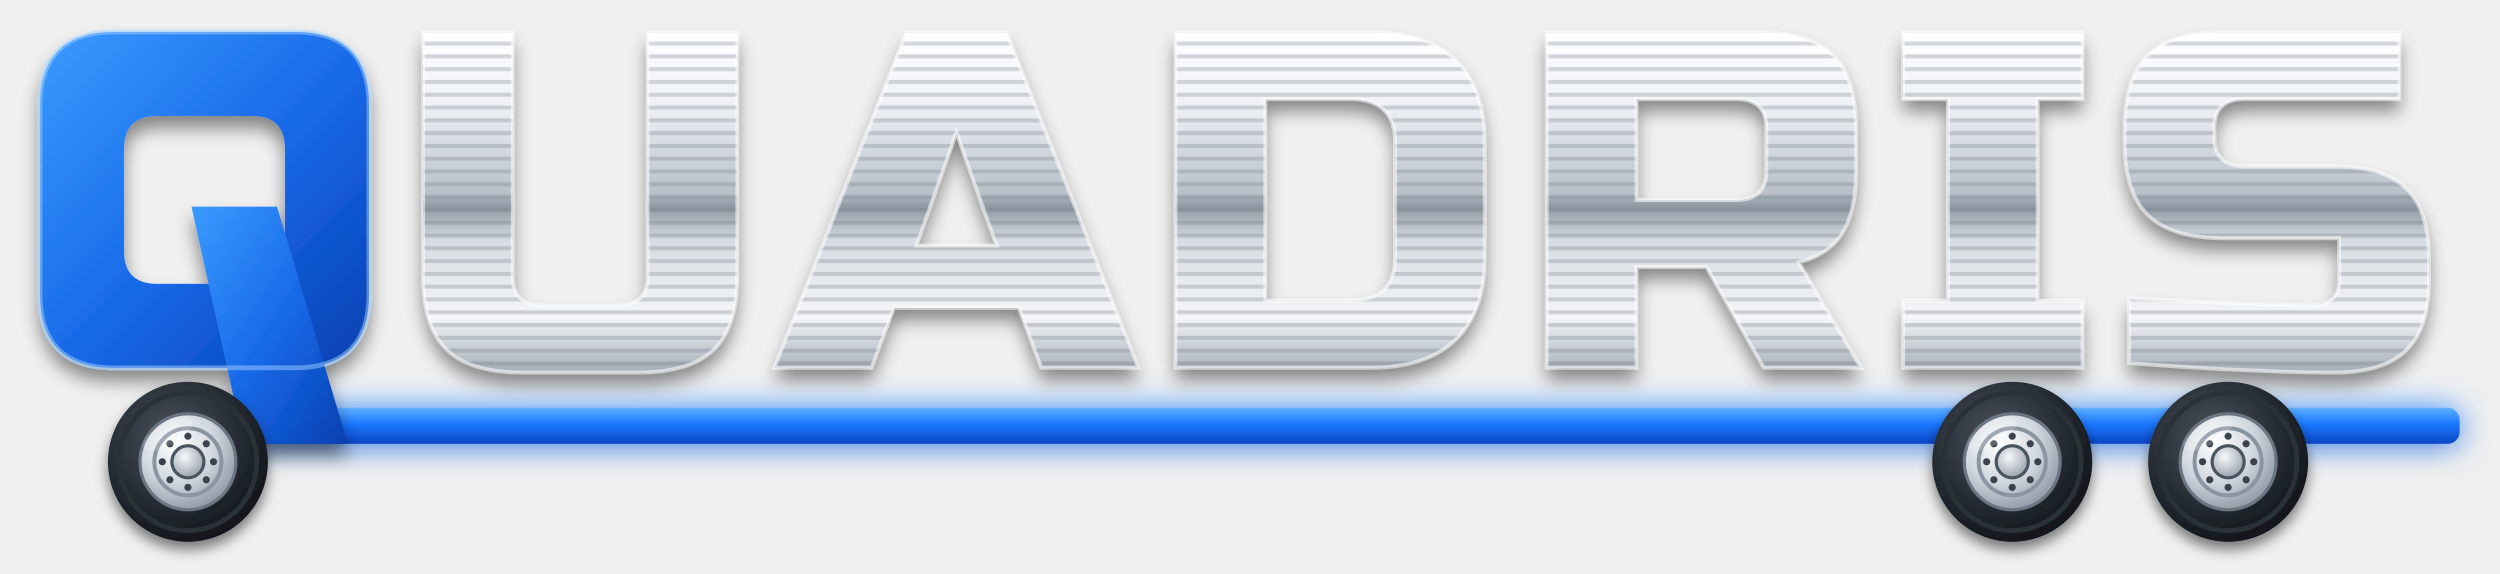
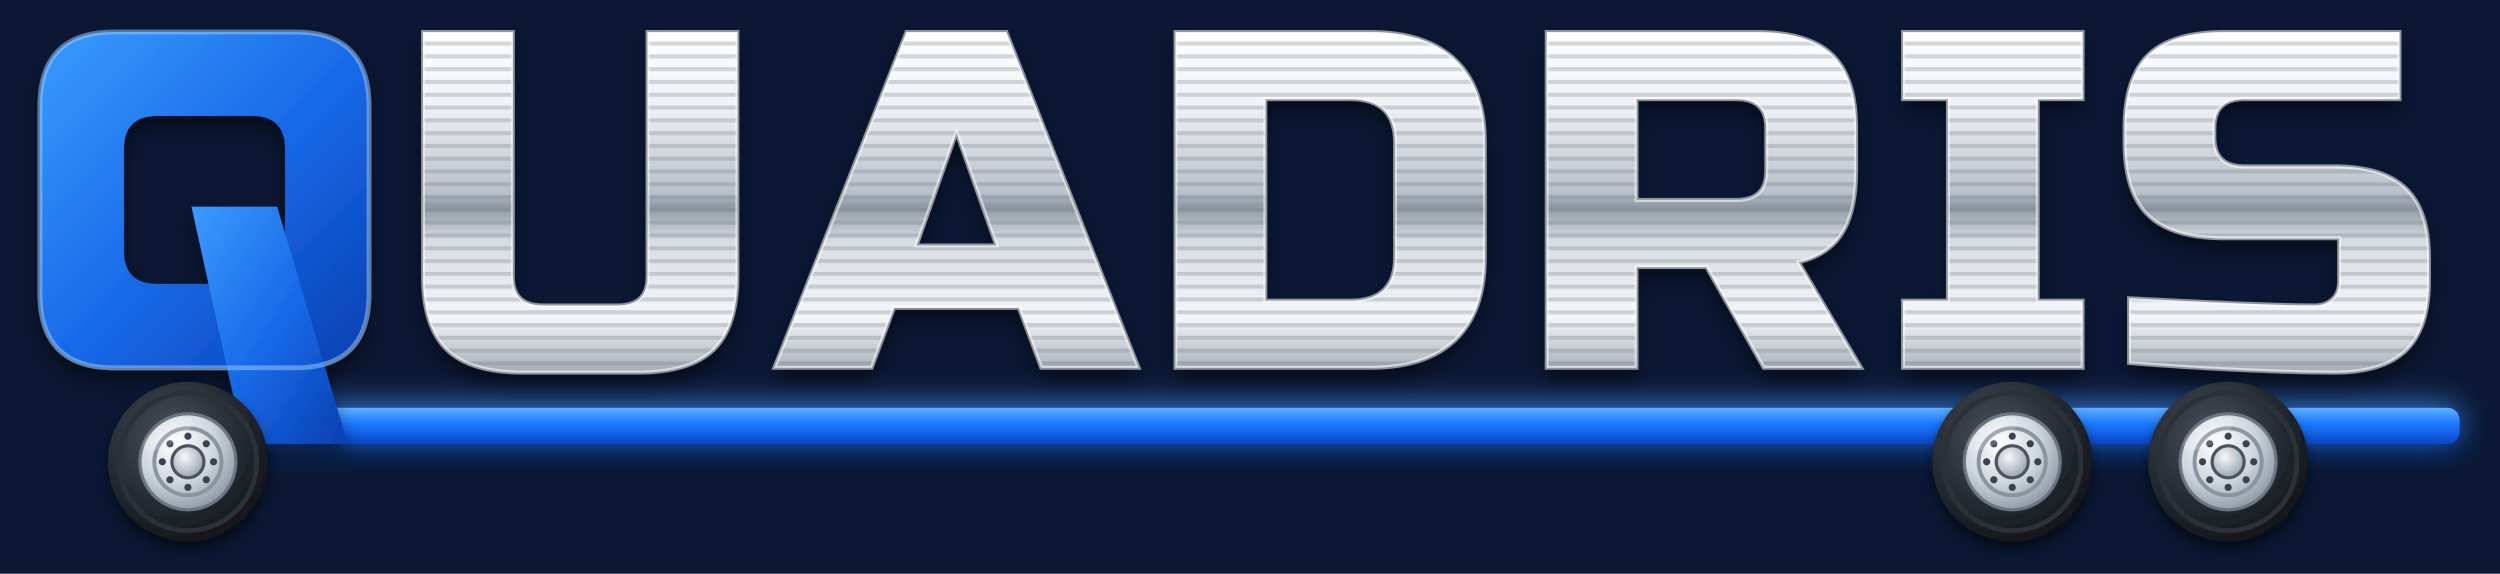
<svg xmlns="http://www.w3.org/2000/svg" viewBox="0 28.0 625.3 143.5" role="img" aria-label="Quadris Kft.">
  <defs>
    <linearGradient id="metal" x1="0" y1="36.0" x2="0" y2="120.0" gradientUnits="userSpaceOnUse">
      <stop offset="0" stop-color="#ffffff" />
      <stop offset="0.22" stop-color="#eef1f5" />
      <stop offset="0.48" stop-color="#b9c0c9" />
      <stop offset="0.52" stop-color="#8e97a2" />
      <stop offset="0.62" stop-color="#d7dce2" />
      <stop offset="0.85" stop-color="#f4f6f8" />
      <stop offset="1" stop-color="#aab2bc" />
    </linearGradient>
    <pattern id="brush" width="4" height="3.2" patternUnits="userSpaceOnUse">
      <rect width="4" height="1" fill="#6c7682" opacity="0.28" />
    </pattern>
    <linearGradient id="blueQ" x1="0" y1="0" x2="1" y2="1">
      <stop offset="0" stop-color="#3a9bff" />
      <stop offset="0.55" stop-color="#1667e6" />
      <stop offset="1" stop-color="#0a3fb0" />
    </linearGradient>
    <linearGradient id="bar" x1="0" y1="0" x2="0" y2="1">
      <stop offset="0" stop-color="#5fb0ff" />
      <stop offset="0.45" stop-color="#1a78ff" />
      <stop offset="1" stop-color="#0b46c4" />
    </linearGradient>
    <radialGradient id="tire" cx="0.4" cy="0.35" r="0.75">
      <stop offset="0" stop-color="#4a525d" />
      <stop offset="0.7" stop-color="#1d2229" />
      <stop offset="1" stop-color="#0b0e12" />
    </radialGradient>
    <radialGradient id="rim" cx="0.38" cy="0.32" r="0.8">
      <stop offset="0" stop-color="#ffffff" />
      <stop offset="0.5" stop-color="#cfd6de" />
      <stop offset="1" stop-color="#7d8894" />
    </radialGradient>
    <radialGradient id="hub" cx="0.4" cy="0.35" r="0.8">
      <stop offset="0" stop-color="#f6f8fa" />
      <stop offset="1" stop-color="#8793a0" />
    </radialGradient>
    <filter id="glow" x="-10%" y="-200%" width="120%" height="500%">
      <feGaussianBlur stdDeviation="4" result="b" />
      <feMerge>
        <feMergeNode in="b" />
        <feMergeNode in="SourceGraphic" />
      </feMerge>
    </filter>
    <filter id="lsh" x="-5%" y="-10%" width="110%" height="130%">
      <feDropShadow dx="0" dy="3" stdDeviation="2.2" flood-color="#000" flood-opacity="0.45" />
    </filter>
    <filter id="wsh" x="-30%" y="-30%" width="160%" height="170%">
      <feDropShadow dx="0" dy="2" stdDeviation="1.6" flood-color="#000" flood-opacity="0.5" />
    </filter>
    <clipPath id="lclip">
      <path d="M161.97 97.20L161.97 36L184.43 36L184.43 97.20Q184.43 109.80 178.50 115.50Q172.58 121.20 159.47 121.20L159.47 121.20L130.77 121.20Q117.66 121.20 111.74 115.50Q105.81 109.80 105.81 97.20L105.81 97.20L105.81 36L128.27 36L128.27 97.20Q128.27 104.40 135.76 104.40L135.76 104.40L154.48 104.40Q161.97 104.40 161.97 97.20L161.97 97.20ZM223.62 105L218.01 120L193.67 120L226.74 36L251.70 36L284.78 120L260.44 120L254.82 105L223.62 105ZM239.22 61.20L229.24 89.40L249.21 89.40L239.22 61.20ZM294.02 36L342.69 36Q356.79 36 364.09 43.02Q371.39 50.04 371.39 63.60L371.39 63.60L371.39 92.40Q371.39 105.96 364.09 112.98Q356.79 120 342.69 120L342.69 120L294.02 120L294.02 36ZM348.93 92.40L348.93 63.60Q348.93 52.80 337.70 52.80L337.70 52.80L316.48 52.80L316.48 103.20L337.70 103.20Q348.93 103.20 348.93 92.40L348.93 92.40ZM386.87 120L386.87 36L439.29 36Q452.39 36 458.32 41.70Q464.25 47.40 464.25 60L464.25 60L464.25 70.80Q464.25 80.76 460.82 86.28Q457.38 91.80 449.90 93.60L449.90 93.60L465.50 120L441.16 120L426.81 94.80L409.34 94.80L409.34 120L386.87 120ZM441.78 70.80L441.78 60Q441.78 52.80 434.30 52.80L434.30 52.80L409.34 52.80L409.34 78L434.30 78Q441.78 78 441.78 70.80L441.78 70.80ZM520.91 103.20L520.91 120L475.98 120L475.98 103.20L487.22 103.20L487.22 52.80L475.98 52.80L475.98 36L520.91 36L520.91 52.80L509.68 52.80L509.68 103.20L520.91 103.20ZM532.52 118.80L532.52 102.60Q566.72 104.40 578.82 104.40L578.82 104.40Q581.69 104.40 583.38 102.78Q585.06 101.16 585.06 98.40L585.06 98.40L585.06 87.60L556.36 87.60Q543.26 87.60 537.33 81.90Q531.40 76.20 531.40 63.60L531.40 63.60L531.40 60Q531.40 47.40 537.33 41.70Q543.26 36 556.36 36L556.36 36L600.16 36L600.16 52.80L561.35 52.80Q553.86 52.80 553.86 60L553.86 60L553.86 62.40Q553.86 69.60 561.35 69.60L561.35 69.60L583.82 69.60Q596.05 69.60 601.79 75.12Q607.53 80.64 607.53 92.40L607.53 92.40L607.53 98.40Q607.53 110.16 601.79 115.68Q596.05 121.20 583.82 121.20L583.82 121.20Q577.45 121.20 570.34 120.96L570.34 120.96L558.86 120.48Q546.13 119.88 532.52 118.80L532.52 118.80Z" />
    </clipPath>
  </defs>
+   <rect x="0" y="28.0" width="625.3" height="143.5" fill="#0b1733" />
  <rect x="61.0" y="130.0" width="554.2" height="9" rx="3" fill="url(#bar)" filter="url(#glow)" />
  <g filter="url(#lsh)">
    <path d="M28.5,36.0H73.8Q92.3,36.0 92.3,54.5V101.5Q92.3,120.0 73.8,120.0H28.5Q10.0,120.0 10.0,101.5V54.5Q10.0,36.0 28.5,36.0ZM39.3,57.0H63.0Q71.3,57.0 71.3,65.3V90.7Q71.3,99.0 63.0,99.0H39.3Q31.0,99.0 31.0,90.7V65.3Q31.0,57.0 39.3,57.0Z" fill-rule="evenodd" fill="url(#blueQ)" />
    <path d="M47.9,79.7L69.3,79.7L87.0,139.0L61.0,139.0Z" fill="url(#blueQ)" />
    <path d="M28.5,36.0H73.8Q92.3,36.0 92.3,54.5V101.5Q92.3,120.0 73.8,120.0H28.5Q10.0,120.0 10.0,101.5V54.5Q10.0,36.0 28.5,36.0Z" fill="none" stroke="#9fd0ff" stroke-opacity="0.5" stroke-width="1.2" />
    <path d="M161.97 97.20L161.97 36L184.43 36L184.43 97.20Q184.43 109.80 178.50 115.50Q172.58 121.20 159.47 121.20L159.47 121.20L130.77 121.20Q117.66 121.20 111.74 115.50Q105.81 109.80 105.81 97.20L105.81 97.20L105.81 36L128.27 36L128.27 97.20Q128.27 104.40 135.76 104.40L135.76 104.40L154.48 104.40Q161.97 104.40 161.97 97.20L161.97 97.20ZM223.62 105L218.01 120L193.67 120L226.74 36L251.70 36L284.78 120L260.44 120L254.82 105L223.62 105ZM239.22 61.20L229.24 89.40L249.21 89.40L239.22 61.20ZM294.02 36L342.69 36Q356.79 36 364.09 43.02Q371.39 50.04 371.39 63.60L371.39 63.60L371.39 92.40Q371.39 105.96 364.09 112.98Q356.79 120 342.69 120L342.69 120L294.02 120L294.02 36ZM348.93 92.40L348.93 63.60Q348.93 52.80 337.70 52.80L337.70 52.80L316.48 52.80L316.48 103.20L337.70 103.20Q348.93 103.20 348.93 92.40L348.93 92.40ZM386.87 120L386.87 36L439.29 36Q452.39 36 458.32 41.70Q464.25 47.40 464.25 60L464.25 60L464.25 70.80Q464.25 80.76 460.82 86.28Q457.38 91.80 449.90 93.60L449.90 93.60L465.50 120L441.16 120L426.81 94.80L409.34 94.80L409.34 120L386.87 120ZM441.78 70.80L441.78 60Q441.78 52.80 434.30 52.80L434.30 52.80L409.34 52.80L409.34 78L434.30 78Q441.78 78 441.78 70.80L441.78 70.80ZM520.91 103.20L520.91 120L475.98 120L475.98 103.20L487.22 103.20L487.22 52.80L475.98 52.80L475.98 36L520.91 36L520.91 52.80L509.68 52.80L509.68 103.20L520.91 103.20ZM532.52 118.80L532.52 102.60Q566.72 104.40 578.82 104.40L578.82 104.40Q581.69 104.40 583.38 102.78Q585.06 101.16 585.06 98.40L585.06 98.40L585.06 87.60L556.36 87.60Q543.26 87.60 537.33 81.90Q531.40 76.20 531.40 63.60L531.40 63.60L531.40 60Q531.40 47.40 537.33 41.70Q543.26 36 556.36 36L556.36 36L600.16 36L600.16 52.80L561.35 52.80Q553.86 52.80 553.86 60L553.86 60L553.86 62.40Q553.86 69.60 561.35 69.60L561.35 69.60L583.82 69.60Q596.05 69.60 601.79 75.12Q607.53 80.64 607.53 92.40L607.53 92.40L607.53 98.40Q607.53 110.16 601.79 115.68Q596.05 121.20 583.82 121.20L583.82 121.20Q577.45 121.20 570.34 120.96L570.34 120.96L558.86 120.48Q546.13 119.88 532.52 118.80L532.52 118.80Z" fill="url(#metal)" />
  </g>
  <g clip-path="url(#lclip)">
    <rect x="0" y="36.0" width="621.3" height="84.0" fill="url(#brush)" />
  </g>
  <path d="M161.97 97.20L161.97 36L184.43 36L184.43 97.20Q184.43 109.80 178.50 115.50Q172.58 121.20 159.47 121.20L159.47 121.20L130.77 121.20Q117.66 121.20 111.74 115.50Q105.81 109.80 105.81 97.20L105.81 97.20L105.81 36L128.27 36L128.27 97.20Q128.27 104.40 135.76 104.40L135.76 104.40L154.48 104.40Q161.97 104.40 161.97 97.20L161.97 97.20ZM223.62 105L218.01 120L193.67 120L226.74 36L251.70 36L284.78 120L260.44 120L254.82 105L223.62 105ZM239.22 61.20L229.24 89.40L249.21 89.40L239.22 61.20ZM294.02 36L342.69 36Q356.79 36 364.09 43.02Q371.39 50.04 371.39 63.60L371.39 63.60L371.39 92.40Q371.39 105.96 364.09 112.98Q356.79 120 342.69 120L342.69 120L294.02 120L294.02 36ZM348.93 92.40L348.93 63.60Q348.93 52.80 337.70 52.80L337.70 52.80L316.48 52.80L316.48 103.20L337.70 103.20Q348.93 103.20 348.93 92.40L348.93 92.40ZM386.87 120L386.87 36L439.29 36Q452.39 36 458.32 41.70Q464.25 47.40 464.25 60L464.25 60L464.25 70.80Q464.25 80.76 460.82 86.28Q457.38 91.80 449.90 93.60L449.90 93.60L465.50 120L441.16 120L426.81 94.80L409.34 94.80L409.34 120L386.87 120ZM441.78 70.80L441.78 60Q441.78 52.80 434.30 52.80L434.30 52.80L409.34 52.80L409.34 78L434.30 78Q441.78 78 441.78 70.80L441.78 70.80ZM520.91 103.20L520.91 120L475.98 120L475.98 103.20L487.22 103.20L487.22 52.80L475.98 52.80L475.98 36L520.91 36L520.91 52.80L509.68 52.80L509.68 103.20L520.91 103.20ZM532.52 118.80L532.52 102.60Q566.72 104.40 578.82 104.40L578.82 104.40Q581.69 104.40 583.38 102.78Q585.06 101.16 585.06 98.40L585.06 98.40L585.06 87.60L556.36 87.60Q543.26 87.60 537.33 81.90Q531.40 76.20 531.40 63.60L531.40 63.60L531.40 60Q531.40 47.40 537.33 41.70Q543.26 36 556.36 36L556.36 36L600.16 36L600.16 52.80L561.35 52.80Q553.86 52.80 553.86 60L553.86 60L553.86 62.40Q553.86 69.60 561.35 69.60L561.35 69.60L583.82 69.60Q596.05 69.60 601.79 75.12Q607.53 80.64 607.53 92.40L607.53 92.40L607.53 98.40Q607.53 110.16 601.79 115.68Q596.05 121.20 583.82 121.20L583.82 121.20Q577.45 121.20 570.34 120.96L570.34 120.96L558.86 120.48Q546.13 119.88 532.52 118.80L532.52 118.80Z" fill="none" stroke="#ffffff" stroke-opacity="0.55" stroke-width="1" />
  <g filter="url(#wsh)">
    <circle cx="47.0" cy="143.5" r="20.0" fill="url(#tire)" />
    <circle cx="47.0" cy="143.5" r="17.2" fill="none" stroke="#2b3139" stroke-width="1.2" />
    <circle cx="47.0" cy="143.5" r="12.0" fill="url(#rim)" stroke="#6c7682" stroke-width="0.8" />
    <circle cx="47.0" cy="143.5" r="8.4" fill="none" stroke="#8a95a2" stroke-width="1" />
    <circle cx="53.4" cy="143.5" r="0.9" fill="#3a424c" />
    <circle cx="51.6" cy="148.0" r="0.9" fill="#3a424c" />
    <circle cx="47.0" cy="149.9" r="0.9" fill="#3a424c" />
    <circle cx="42.5" cy="148.0" r="0.9" fill="#3a424c" />
    <circle cx="40.6" cy="143.5" r="0.9" fill="#3a424c" />
    <circle cx="42.5" cy="139.0" r="0.9" fill="#3a424c" />
    <circle cx="47.0" cy="137.1" r="0.9" fill="#3a424c" />
    <circle cx="51.6" cy="139.0" r="0.9" fill="#3a424c" />
    <circle cx="47.0" cy="143.5" r="4.0" fill="url(#hub)" stroke="#4b545f" stroke-width="0.8" />
    <ellipse cx="42.0" cy="136.5" rx="7.0" ry="2.8" fill="#fff" opacity="0.18" transform="rotate(-30 42.0 136.5)" />
  </g>
  <g filter="url(#wsh)">
    <circle cx="503.3" cy="143.5" r="20.0" fill="url(#tire)" />
    <circle cx="503.3" cy="143.5" r="17.2" fill="none" stroke="#2b3139" stroke-width="1.2" />
    <circle cx="503.3" cy="143.5" r="12.0" fill="url(#rim)" stroke="#6c7682" stroke-width="0.8" />
    <circle cx="503.3" cy="143.5" r="8.4" fill="none" stroke="#8a95a2" stroke-width="1" />
    <circle cx="509.7" cy="143.5" r="0.9" fill="#3a424c" />
    <circle cx="507.8" cy="148.0" r="0.9" fill="#3a424c" />
    <circle cx="503.3" cy="149.9" r="0.9" fill="#3a424c" />
    <circle cx="498.7" cy="148.0" r="0.9" fill="#3a424c" />
    <circle cx="496.9" cy="143.5" r="0.9" fill="#3a424c" />
    <circle cx="498.7" cy="139.0" r="0.9" fill="#3a424c" />
    <circle cx="503.3" cy="137.1" r="0.9" fill="#3a424c" />
    <circle cx="507.8" cy="139.0" r="0.9" fill="#3a424c" />
    <circle cx="503.3" cy="143.5" r="4.0" fill="url(#hub)" stroke="#4b545f" stroke-width="0.8" />
    <ellipse cx="498.3" cy="136.5" rx="7.0" ry="2.8" fill="#fff" opacity="0.18" transform="rotate(-30 498.3 136.5)" />
  </g>
  <g filter="url(#wsh)">
    <circle cx="557.3" cy="143.5" r="20.0" fill="url(#tire)" />
    <circle cx="557.3" cy="143.5" r="17.2" fill="none" stroke="#2b3139" stroke-width="1.2" />
    <circle cx="557.3" cy="143.5" r="12.0" fill="url(#rim)" stroke="#6c7682" stroke-width="0.8" />
    <circle cx="557.3" cy="143.5" r="8.4" fill="none" stroke="#8a95a2" stroke-width="1" />
    <circle cx="563.7" cy="143.5" r="0.9" fill="#3a424c" />
    <circle cx="561.8" cy="148.0" r="0.9" fill="#3a424c" />
    <circle cx="557.3" cy="149.9" r="0.9" fill="#3a424c" />
    <circle cx="552.7" cy="148.0" r="0.9" fill="#3a424c" />
    <circle cx="550.9" cy="143.5" r="0.9" fill="#3a424c" />
    <circle cx="552.7" cy="139.0" r="0.9" fill="#3a424c" />
    <circle cx="557.3" cy="137.1" r="0.9" fill="#3a424c" />
    <circle cx="561.8" cy="139.0" r="0.9" fill="#3a424c" />
    <circle cx="557.3" cy="143.5" r="4.0" fill="url(#hub)" stroke="#4b545f" stroke-width="0.8" />
    <ellipse cx="552.3" cy="136.5" rx="7.0" ry="2.8" fill="#fff" opacity="0.18" transform="rotate(-30 552.3 136.5)" />
  </g>
</svg>
